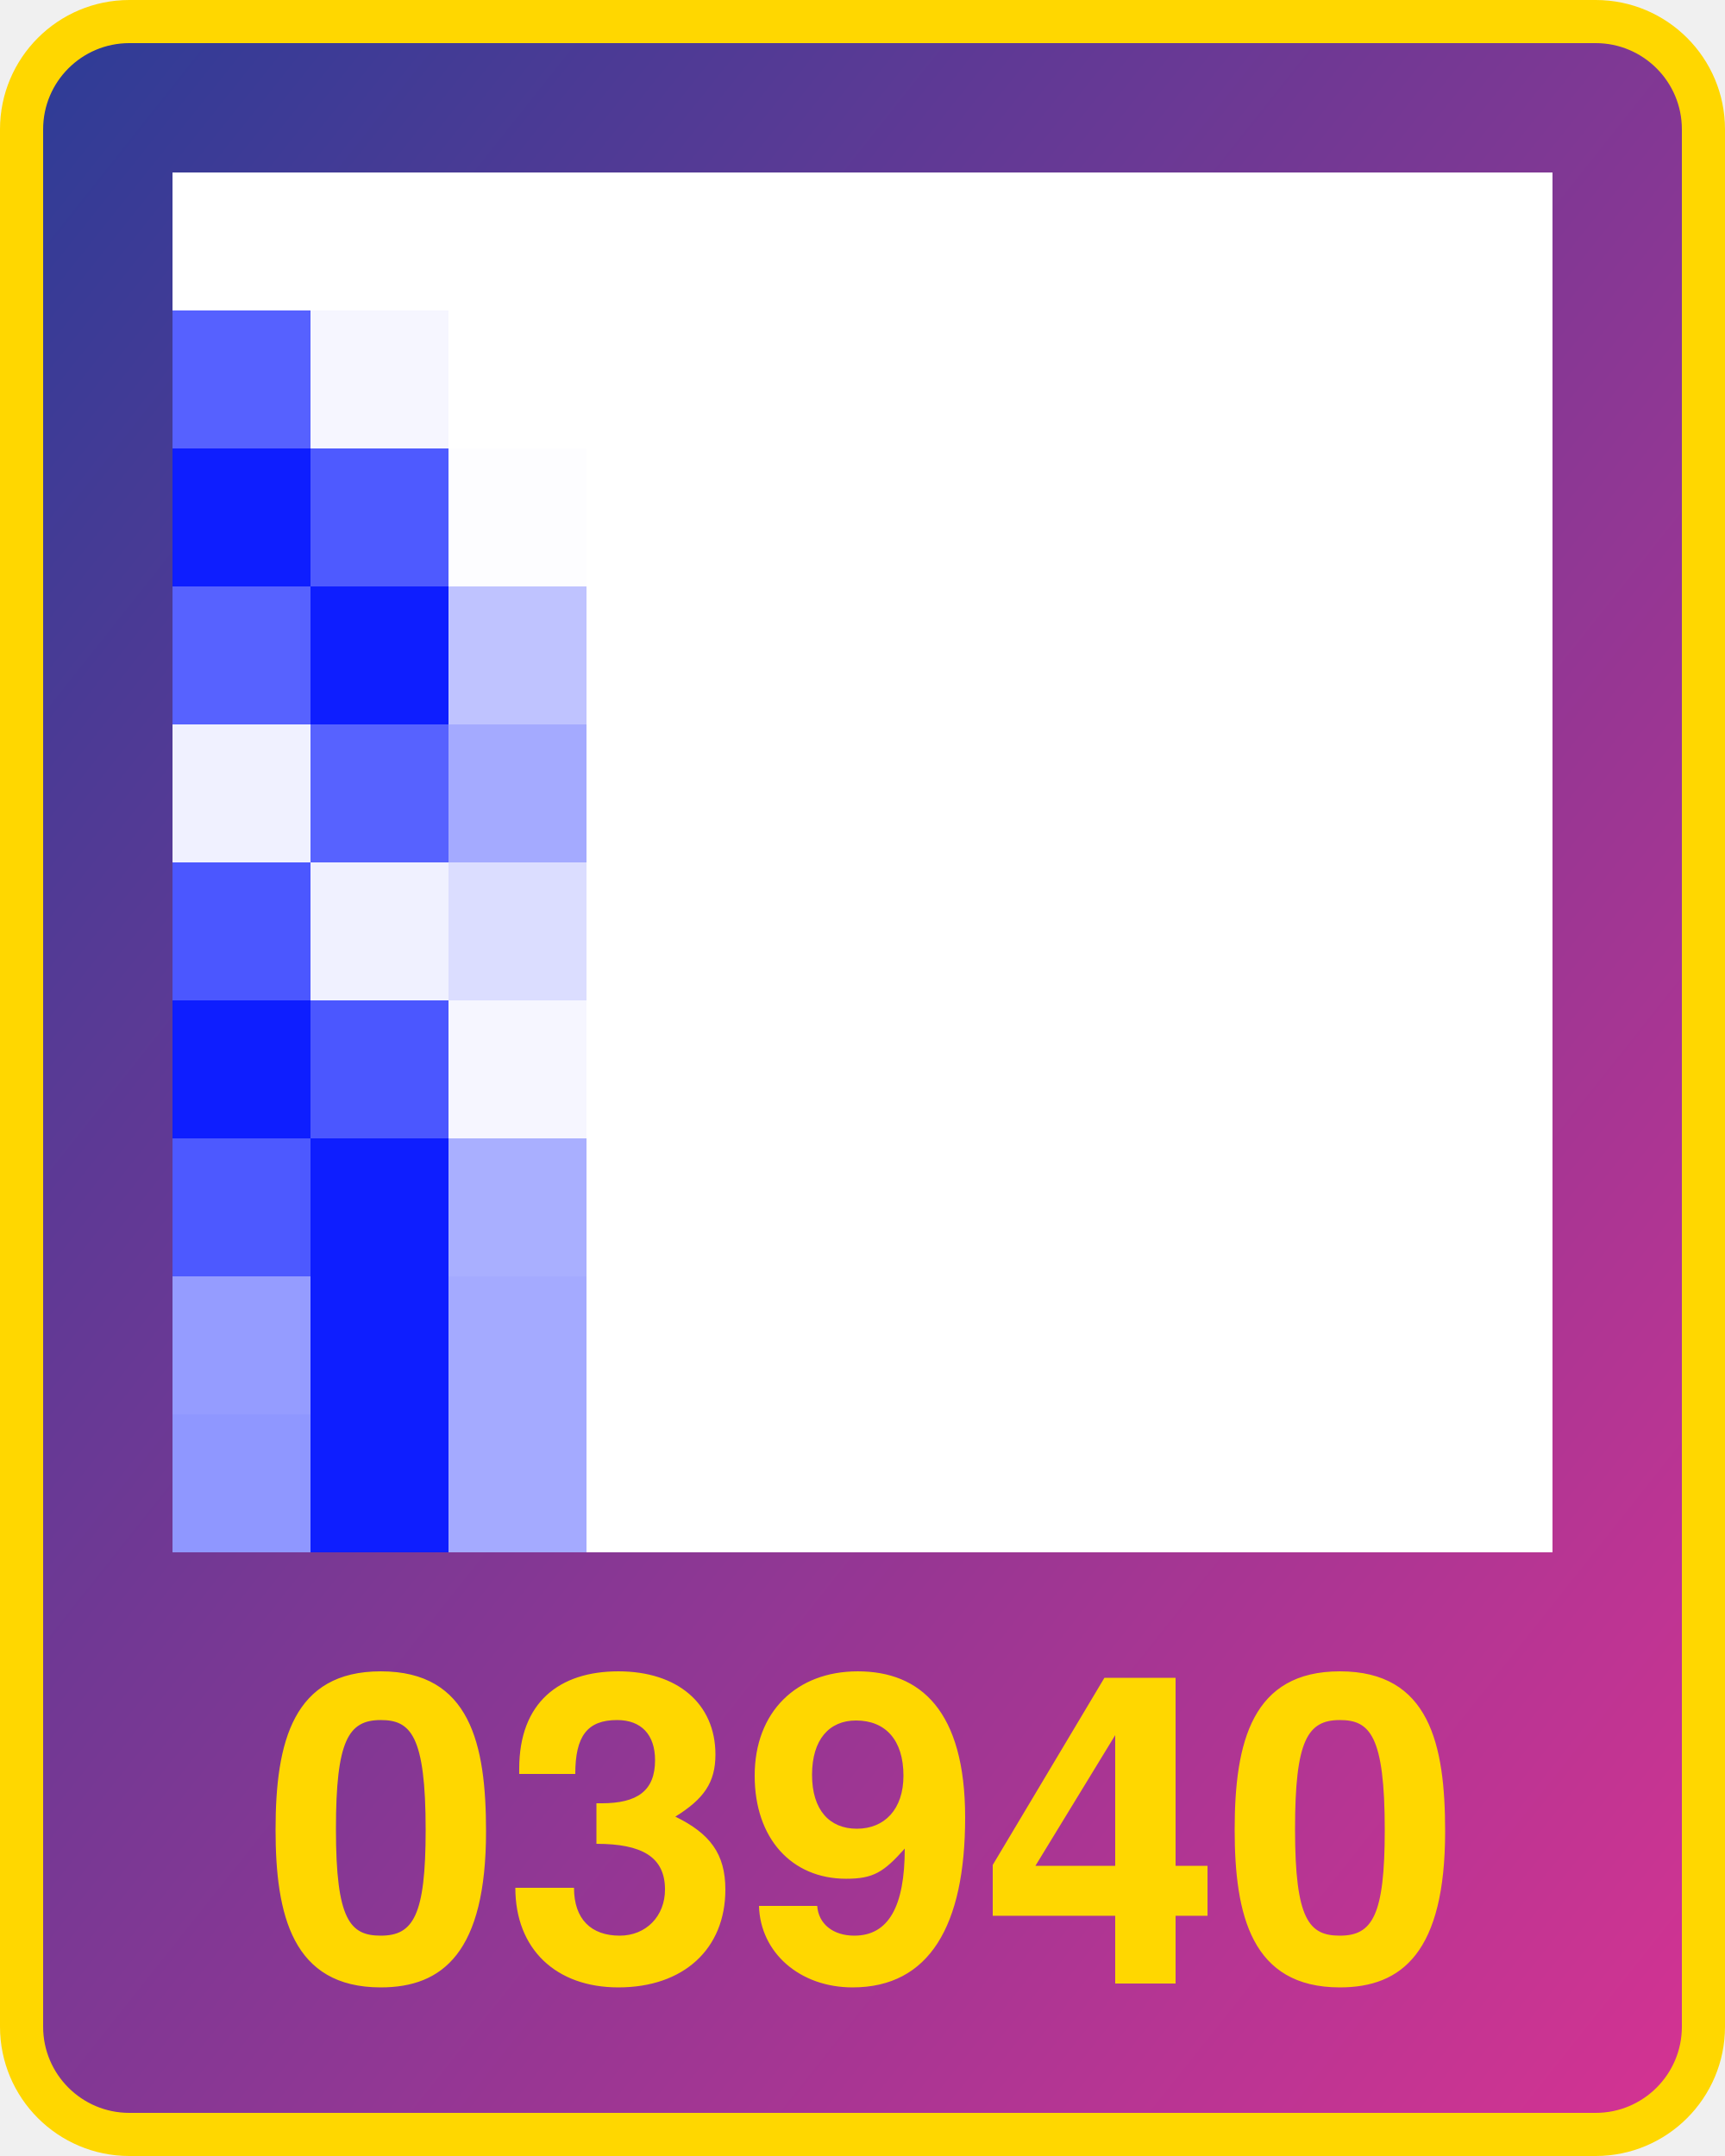
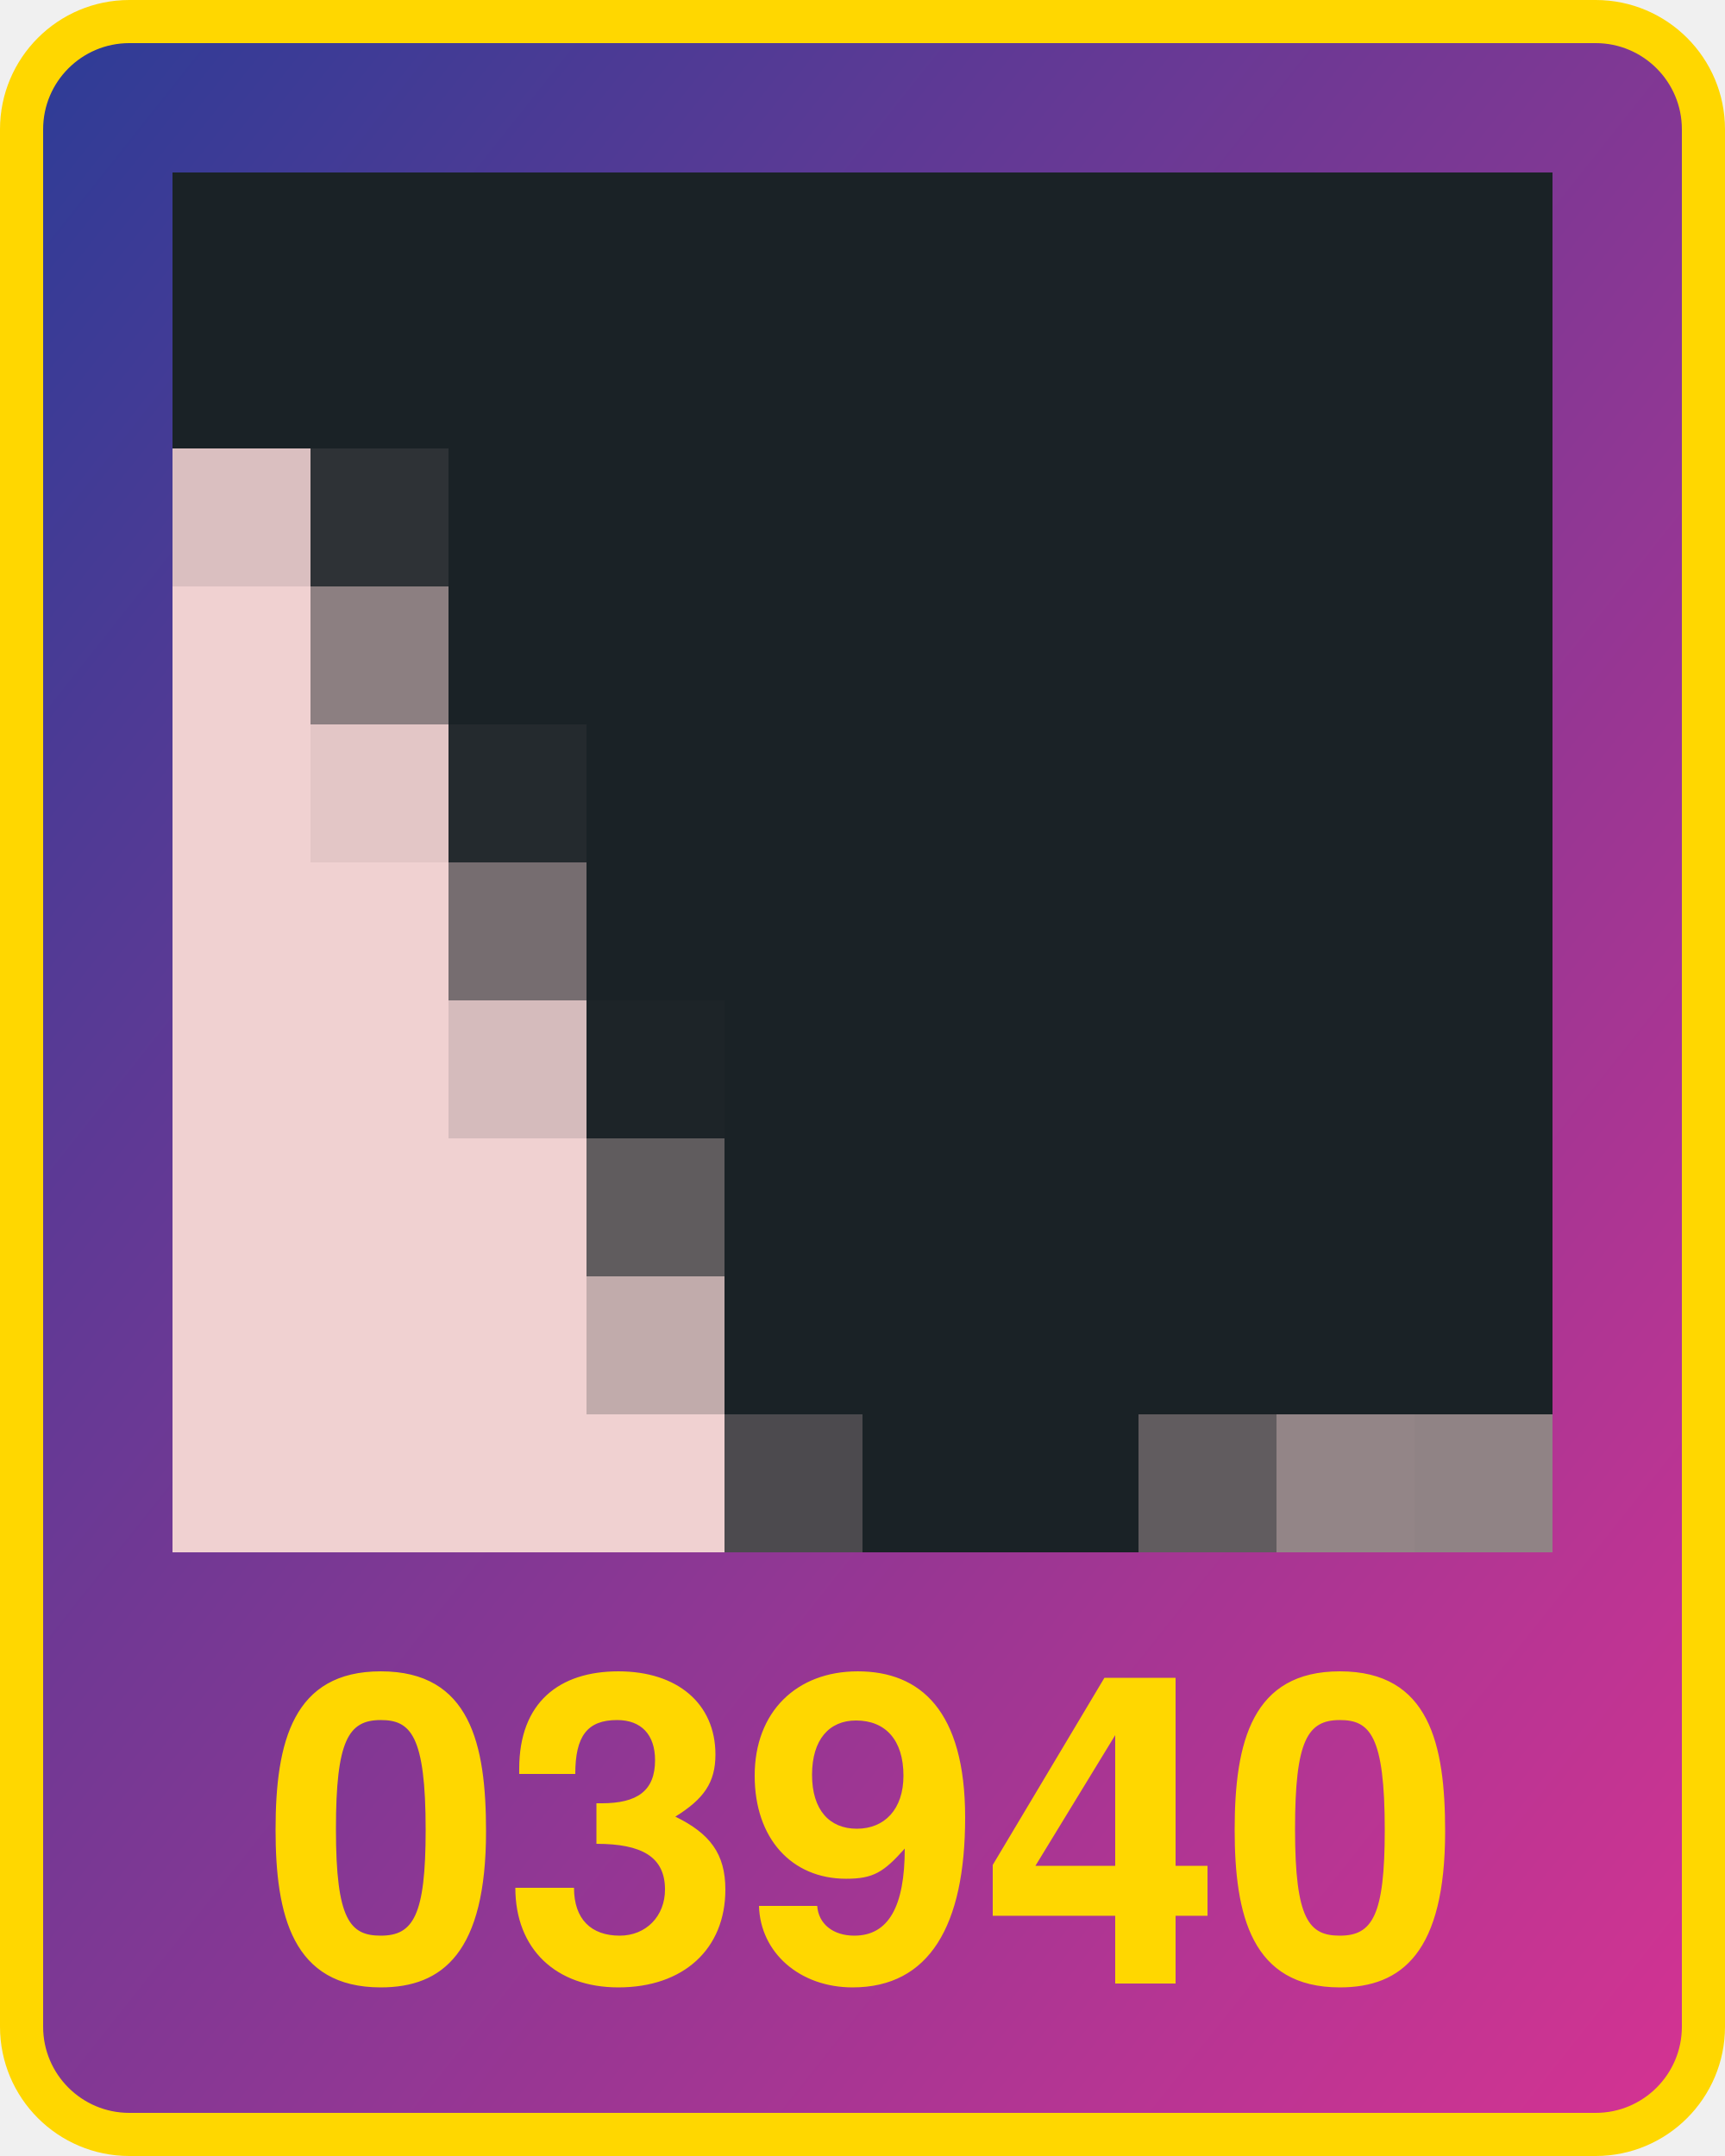
<svg xmlns="http://www.w3.org/2000/svg" width="800" height="1000">
  <defs>
    <linearGradient id="g" x1="0" x2="1" y1="0" y2="1">
      <stop offset="0%" stop-color="#2d3c96" />
      <stop offset="100%" stop-color="#d53392" />
    </linearGradient>
  </defs>
  <rect x="10" y="10" width="780" height="980" fill="url(#g)" rx="50" ry="50" stroke="gold" stroke-width="20" />
  <text x="400" y="920" width="780" text-anchor="middle" style="font:bold 200px 'Helvetica Neue';fill:gold">03940</text>
  <g transform="translate(80 80) scale(64)">
-     <rect x="0" y="0" width="1" height="1" fill="#ffffff" />
-     <rect x="0" y="1" width="1" height="1" fill="#5661ff" />
-     <rect x="0" y="2" width="1" height="1" fill="#0e1eff" />
-     <rect x="0" y="3" width="1" height="1" fill="#5762ff" />
-     <rect x="0" y="4" width="1" height="1" fill="#f0f1ff" />
-     <rect x="0" y="5" width="1" height="1" fill="#4b57ff" />
-     <rect x="0" y="6" width="1" height="1" fill="#0e1eff" />
-     <rect x="0" y="7" width="1" height="1" fill="#4d59ff" />
-     <rect x="0" y="8" width="1" height="1" fill="#959cff" />
-     <rect x="0" y="9" width="1" height="1" fill="#8f97ff" />
-     <rect x="1" y="0" width="1" height="1" fill="#ffffff" />
-     <rect x="1" y="1" width="1" height="1" fill="#f6f6ff" />
-     <rect x="1" y="2" width="1" height="1" fill="#4e5aff" />
-     <rect x="1" y="3" width="1" height="1" fill="#0e1eff" />
-     <rect x="1" y="4" width="1" height="1" fill="#5762ff" />
-     <rect x="1" y="5" width="1" height="1" fill="#f0f1ff" />
-     <rect x="1" y="6" width="1" height="1" fill="#4b57ff" />
-     <rect x="1" y="7" width="1" height="1" fill="#0e1eff" />
-     <rect x="1" y="8" width="1" height="1" fill="#0e1eff" />
-     <rect x="1" y="9" width="1" height="1" fill="#0e1eff" />
-     <rect x="2" y="0" width="1" height="1" fill="#ffffff" />
-     <rect x="2" y="1" width="1" height="1" fill="#ffffff" />
-     <rect x="2" y="2" width="1" height="1" fill="#fdfdff" />
-     <rect x="2" y="3" width="1" height="1" fill="#bfc3ff" />
-     <rect x="2" y="4" width="1" height="1" fill="#a4aaff" />
-     <rect x="2" y="5" width="1" height="1" fill="#dbddff" />
-     <rect x="2" y="6" width="1" height="1" fill="#f6f6ff" />
-     <rect x="2" y="7" width="1" height="1" fill="#a9afff" />
-     <rect x="2" y="8" width="1" height="1" fill="#a4aaff" />
-     <rect x="2" y="9" width="1" height="1" fill="#a4aaff" />
-     <rect x="3" y="0" width="1" height="1" fill="#ffffff" />
-     <rect x="3" y="1" width="1" height="1" fill="#ffffff" />
-     <rect x="3" y="2" width="1" height="1" fill="#ffffff" />
-     <rect x="3" y="3" width="1" height="1" fill="#ffffff" />
-     <rect x="3" y="4" width="1" height="1" fill="#ffffff" />
-     <rect x="3" y="5" width="1" height="1" fill="#ffffff" />
-     <rect x="3" y="6" width="1" height="1" fill="#ffffff" />
-     <rect x="3" y="7" width="1" height="1" fill="#ffffff" />
-     <rect x="3" y="8" width="1" height="1" fill="#ffffff" />
-     <rect x="3" y="9" width="1" height="1" fill="#ffffff" />
-     <rect x="4" y="0" width="1" height="1" fill="#ffffff" />
-     <rect x="4" y="1" width="1" height="1" fill="#ffffff" />
-     <rect x="4" y="2" width="1" height="1" fill="#ffffff" />
-     <rect x="4" y="3" width="1" height="1" fill="#ffffff" />
-     <rect x="4" y="4" width="1" height="1" fill="#ffffff" />
-     <rect x="4" y="5" width="1" height="1" fill="#ffffff" />
-     <rect x="4" y="6" width="1" height="1" fill="#ffffff" />
-     <rect x="4" y="7" width="1" height="1" fill="#ffffff" />
-     <rect x="4" y="8" width="1" height="1" fill="#ffffff" />
-     <rect x="4" y="9" width="1" height="1" fill="#ffffff" />
-     <rect x="5" y="0" width="1" height="1" fill="#ffffff" />
-     <rect x="5" y="1" width="1" height="1" fill="#ffffff" />
-     <rect x="5" y="2" width="1" height="1" fill="#ffffff" />
-     <rect x="5" y="3" width="1" height="1" fill="#ffffff" />
-     <rect x="5" y="4" width="1" height="1" fill="#ffffff" />
-     <rect x="5" y="5" width="1" height="1" fill="#ffffff" />
-     <rect x="5" y="6" width="1" height="1" fill="#ffffff" />
-     <rect x="5" y="7" width="1" height="1" fill="#ffffff" />
-     <rect x="5" y="8" width="1" height="1" fill="#ffffff" />
-     <rect x="5" y="9" width="1" height="1" fill="#ffffff" />
-     <rect x="6" y="0" width="1" height="1" fill="#ffffff" />
-     <rect x="6" y="1" width="1" height="1" fill="#ffffff" />
-     <rect x="6" y="2" width="1" height="1" fill="#ffffff" />
-     <rect x="6" y="3" width="1" height="1" fill="#ffffff" />
-     <rect x="6" y="4" width="1" height="1" fill="#ffffff" />
-     <rect x="6" y="5" width="1" height="1" fill="#ffffff" />
-     <rect x="6" y="6" width="1" height="1" fill="#ffffff" />
-     <rect x="6" y="7" width="1" height="1" fill="#ffffff" />
-     <rect x="6" y="8" width="1" height="1" fill="#ffffff" />
-     <rect x="6" y="9" width="1" height="1" fill="#ffffff" />
-     <rect x="7" y="0" width="1" height="1" fill="#ffffff" />
-     <rect x="7" y="1" width="1" height="1" fill="#ffffff" />
-     <rect x="7" y="2" width="1" height="1" fill="#ffffff" />
-     <rect x="7" y="3" width="1" height="1" fill="#ffffff" />
-     <rect x="7" y="4" width="1" height="1" fill="#ffffff" />
-     <rect x="7" y="5" width="1" height="1" fill="#ffffff" />
-     <rect x="7" y="6" width="1" height="1" fill="#ffffff" />
-     <rect x="7" y="7" width="1" height="1" fill="#ffffff" />
-     <rect x="7" y="8" width="1" height="1" fill="#ffffff" />
-     <rect x="7" y="9" width="1" height="1" fill="#ffffff" />
-     <rect x="8" y="0" width="1" height="1" fill="#ffffff" />
-     <rect x="8" y="1" width="1" height="1" fill="#ffffff" />
-     <rect x="8" y="2" width="1" height="1" fill="#ffffff" />
-     <rect x="8" y="3" width="1" height="1" fill="#ffffff" />
-     <rect x="8" y="4" width="1" height="1" fill="#ffffff" />
-     <rect x="8" y="5" width="1" height="1" fill="#ffffff" />
-     <rect x="8" y="6" width="1" height="1" fill="#ffffff" />
-     <rect x="8" y="7" width="1" height="1" fill="#ffffff" />
-     <rect x="8" y="8" width="1" height="1" fill="#ffffff" />
-     <rect x="8" y="9" width="1" height="1" fill="#ffffff" />
-     <rect x="9" y="0" width="1" height="1" fill="#ffffff" />
-     <rect x="9" y="1" width="1" height="1" fill="#ffffff" />
-     <rect x="9" y="2" width="1" height="1" fill="#ffffff" />
-     <rect x="9" y="3" width="1" height="1" fill="#ffffff" />
-     <rect x="9" y="4" width="1" height="1" fill="#ffffff" />
-     <rect x="9" y="5" width="1" height="1" fill="#ffffff" />
-     <rect x="9" y="6" width="1" height="1" fill="#ffffff" />
-     <rect x="9" y="7" width="1" height="1" fill="#ffffff" />
-     <rect x="9" y="8" width="1" height="1" fill="#ffffff" />
-     <rect x="9" y="9" width="1" height="1" fill="#ffffff" />
+     <rect x="0" y="0" width="1" height="1" fill="#1a2226" />
+     <rect x="0" y="1" width="1" height="1" fill="#1a2226" />
+     <rect x="0" y="2" width="1" height="1" fill="#dabfc0" />
+     <rect x="0" y="3" width="1" height="1" fill="#f0d1d1" />
+     <rect x="0" y="4" width="1" height="1" fill="#f0d1d1" />
+     <rect x="0" y="5" width="1" height="1" fill="#f0d1d1" />
+     <rect x="0" y="6" width="1" height="1" fill="#f0d1d1" />
+     <rect x="0" y="7" width="1" height="1" fill="#f0d1d1" />
+     <rect x="0" y="8" width="1" height="1" fill="#f0d1d1" />
+     <rect x="0" y="9" width="1" height="1" fill="#f0d1d1" />
+     <rect x="1" y="0" width="1" height="1" fill="#1a2226" />
+     <rect x="1" y="1" width="1" height="1" fill="#1a2226" />
+     <rect x="1" y="2" width="1" height="1" fill="#2e3236" />
+     <rect x="1" y="3" width="1" height="1" fill="#8c7f81" />
+     <rect x="1" y="4" width="1" height="1" fill="#e3c6c6" />
+     <rect x="1" y="5" width="1" height="1" fill="#f0d1d1" />
+     <rect x="1" y="6" width="1" height="1" fill="#f0d1d1" />
+     <rect x="1" y="7" width="1" height="1" fill="#f0d1d1" />
+     <rect x="1" y="8" width="1" height="1" fill="#f0d1d1" />
+     <rect x="1" y="9" width="1" height="1" fill="#f0d1d1" />
+     <rect x="2" y="0" width="1" height="1" fill="#1a2226" />
+     <rect x="2" y="1" width="1" height="1" fill="#1a2226" />
+     <rect x="2" y="2" width="1" height="1" fill="#1a2226" />
+     <rect x="2" y="3" width="1" height="1" fill="#1a2226" />
+     <rect x="2" y="4" width="1" height="1" fill="#242a2e" />
+     <rect x="2" y="5" width="1" height="1" fill="#766d70" />
+     <rect x="2" y="6" width="1" height="1" fill="#d5bbbc" />
+     <rect x="2" y="7" width="1" height="1" fill="#f0d1d1" />
+     <rect x="2" y="8" width="1" height="1" fill="#f0d1d1" />
+     <rect x="2" y="9" width="1" height="1" fill="#f0d1d1" />
+     <rect x="3" y="0" width="1" height="1" fill="#1a2226" />
+     <rect x="3" y="1" width="1" height="1" fill="#1a2226" />
+     <rect x="3" y="2" width="1" height="1" fill="#1a2226" />
+     <rect x="3" y="3" width="1" height="1" fill="#1a2226" />
+     <rect x="3" y="4" width="1" height="1" fill="#1a2226" />
+     <rect x="3" y="5" width="1" height="1" fill="#1a2226" />
+     <rect x="3" y="6" width="1" height="1" fill="#1d2428" />
+     <rect x="3" y="7" width="1" height="1" fill="#605c5e" />
+     <rect x="3" y="8" width="1" height="1" fill="#c1abab" />
+     <rect x="3" y="9" width="1" height="1" fill="#f0d1d1" />
+     <rect x="4" y="0" width="1" height="1" fill="#1a2226" />
+     <rect x="4" y="1" width="1" height="1" fill="#1a2226" />
+     <rect x="4" y="2" width="1" height="1" fill="#1a2226" />
+     <rect x="4" y="3" width="1" height="1" fill="#1a2226" />
+     <rect x="4" y="4" width="1" height="1" fill="#1a2226" />
+     <rect x="4" y="5" width="1" height="1" fill="#1a2226" />
+     <rect x="4" y="6" width="1" height="1" fill="#1a2226" />
+     <rect x="4" y="7" width="1" height="1" fill="#1a2226" />
+     <rect x="4" y="8" width="1" height="1" fill="#1a2226" />
+     <rect x="4" y="9" width="1" height="1" fill="#4c4a4e" />
+     <rect x="5" y="0" width="1" height="1" fill="#1a2226" />
+     <rect x="5" y="1" width="1" height="1" fill="#1a2226" />
+     <rect x="5" y="2" width="1" height="1" fill="#1a2226" />
+     <rect x="5" y="3" width="1" height="1" fill="#1a2226" />
+     <rect x="5" y="4" width="1" height="1" fill="#1a2226" />
+     <rect x="5" y="5" width="1" height="1" fill="#1a2226" />
+     <rect x="5" y="6" width="1" height="1" fill="#1a2226" />
+     <rect x="5" y="7" width="1" height="1" fill="#1a2226" />
+     <rect x="5" y="8" width="1" height="1" fill="#1a2226" />
+     <rect x="5" y="9" width="1" height="1" fill="#1a2226" />
+     <rect x="6" y="0" width="1" height="1" fill="#1a2226" />
+     <rect x="6" y="1" width="1" height="1" fill="#1a2226" />
+     <rect x="6" y="2" width="1" height="1" fill="#1a2226" />
+     <rect x="6" y="3" width="1" height="1" fill="#1a2226" />
+     <rect x="6" y="4" width="1" height="1" fill="#1a2226" />
+     <rect x="6" y="5" width="1" height="1" fill="#1a2226" />
+     <rect x="6" y="6" width="1" height="1" fill="#1a2226" />
+     <rect x="6" y="7" width="1" height="1" fill="#1a2226" />
+     <rect x="6" y="8" width="1" height="1" fill="#1a2226" />
+     <rect x="6" y="9" width="1" height="1" fill="#1a2226" />
+     <rect x="7" y="0" width="1" height="1" fill="#1a2226" />
+     <rect x="7" y="1" width="1" height="1" fill="#1a2226" />
+     <rect x="7" y="2" width="1" height="1" fill="#1a2226" />
+     <rect x="7" y="3" width="1" height="1" fill="#1a2226" />
+     <rect x="7" y="4" width="1" height="1" fill="#1a2226" />
+     <rect x="7" y="5" width="1" height="1" fill="#1a2226" />
+     <rect x="7" y="6" width="1" height="1" fill="#1a2226" />
+     <rect x="7" y="7" width="1" height="1" fill="#1a2226" />
+     <rect x="7" y="8" width="1" height="1" fill="#1a2226" />
+     <rect x="7" y="9" width="1" height="1" fill="#615c5f" />
+     <rect x="8" y="0" width="1" height="1" fill="#1a2226" />
+     <rect x="8" y="1" width="1" height="1" fill="#1a2226" />
+     <rect x="8" y="2" width="1" height="1" fill="#1a2226" />
+     <rect x="8" y="3" width="1" height="1" fill="#1a2226" />
+     <rect x="8" y="4" width="1" height="1" fill="#1a2226" />
+     <rect x="8" y="5" width="1" height="1" fill="#1a2226" />
+     <rect x="8" y="6" width="1" height="1" fill="#1a2226" />
+     <rect x="8" y="7" width="1" height="1" fill="#1a2226" />
+     <rect x="8" y="8" width="1" height="1" fill="#1a2226" />
+     <rect x="8" y="9" width="1" height="1" fill="#938587" />
+     <rect x="9" y="0" width="1" height="1" fill="#1a2226" />
+     <rect x="9" y="1" width="1" height="1" fill="#1a2226" />
+     <rect x="9" y="2" width="1" height="1" fill="#1a2226" />
+     <rect x="9" y="3" width="1" height="1" fill="#1a2226" />
+     <rect x="9" y="4" width="1" height="1" fill="#1a2226" />
+     <rect x="9" y="5" width="1" height="1" fill="#1a2226" />
+     <rect x="9" y="6" width="1" height="1" fill="#1a2226" />
+     <rect x="9" y="7" width="1" height="1" fill="#1a2226" />
+     <rect x="9" y="8" width="1" height="1" fill="#1a2226" />
+     <rect x="9" y="9" width="1" height="1" fill="#908385" />
  </g>
</svg>
